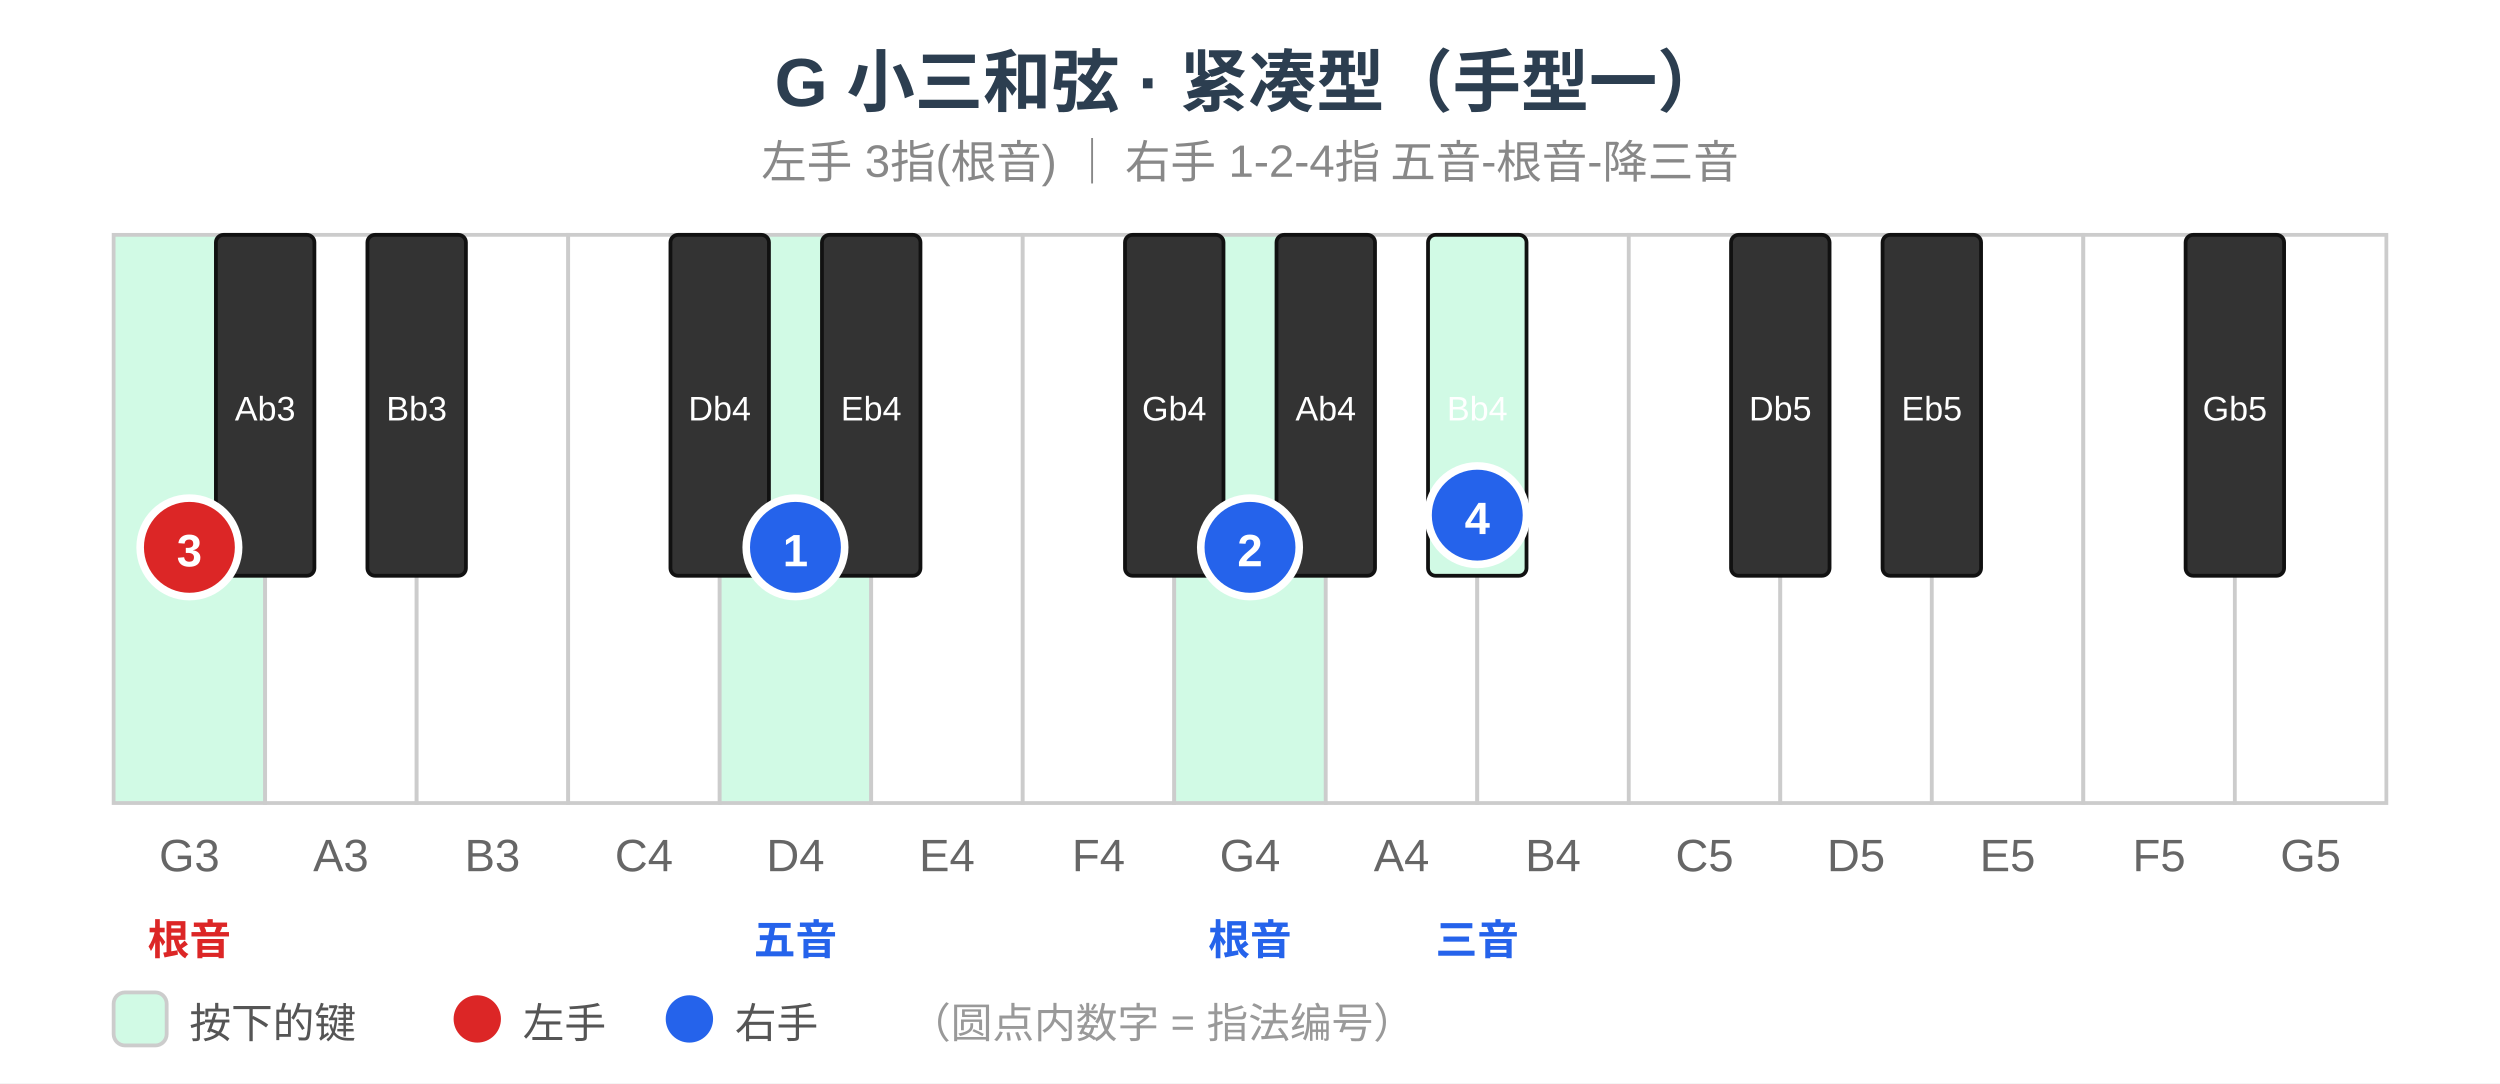
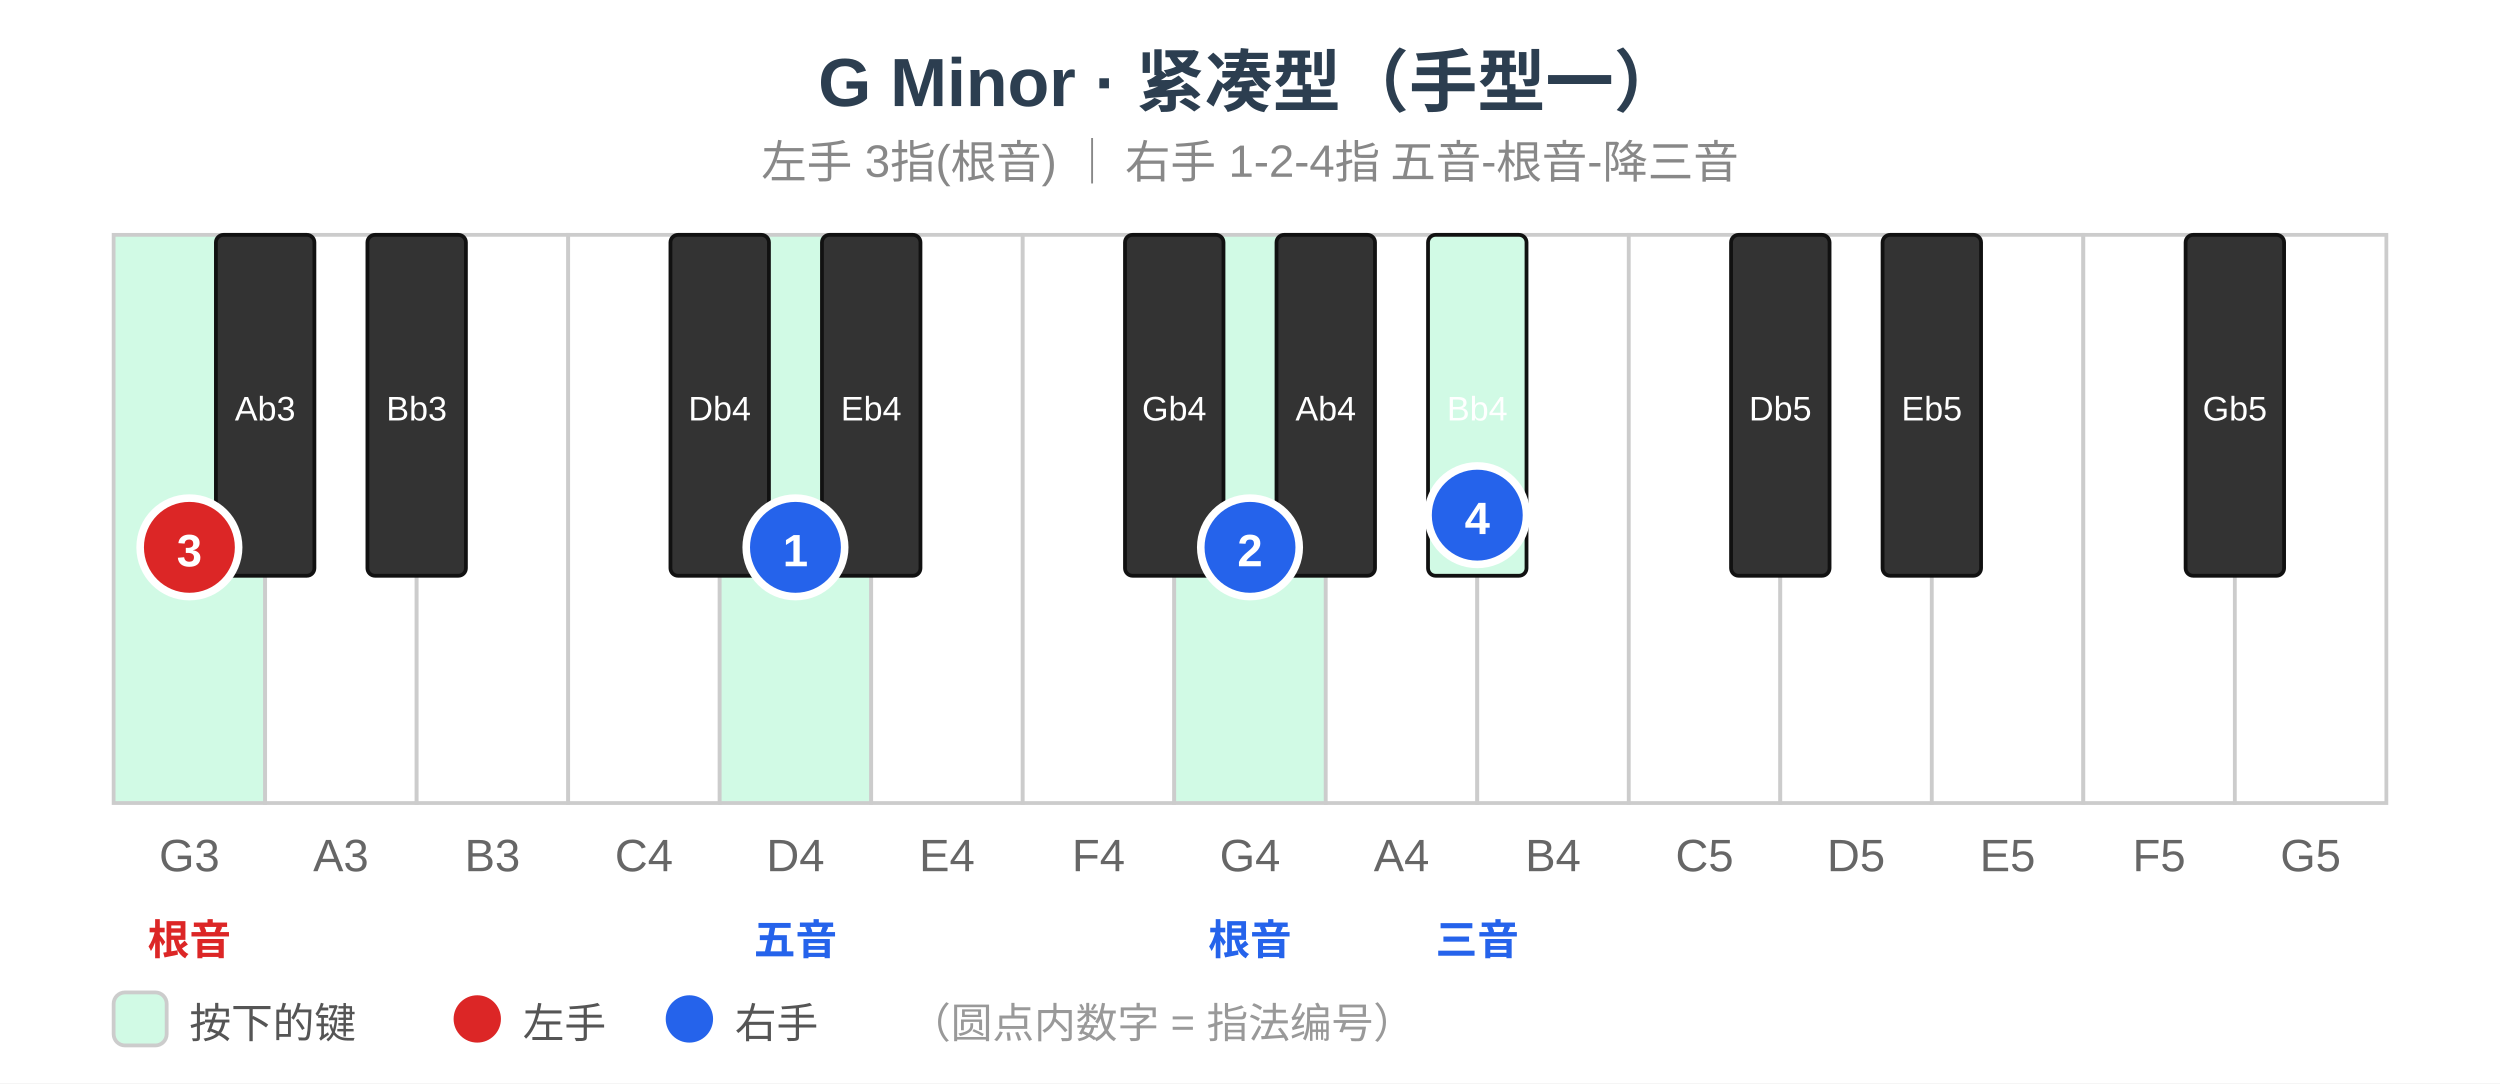
<svg xmlns="http://www.w3.org/2000/svg" viewBox="0 0 660 286" width="660" height="286">
  <rect width="660" height="286" fill="#ffffff" />
-   <text x="330.0" y="28" text-anchor="middle" font-family="Arial,sans-serif" font-size="18" font-weight="bold" fill="#2c3e50">G 小三和弦 · 紧凑型（手型一）</text>
+   <text x="330.0" y="28" text-anchor="middle" font-family="Arial,sans-serif" font-size="18" font-weight="bold" fill="#2c3e50">G Minor · 紧凑型（手型一）</text>
  <text x="330.0" y="47" text-anchor="middle" font-family="Arial,sans-serif" font-size="12" fill="#888">左手 3指(根音) ｜ 右手 1-2-4指 五音-根音-降三音</text>
  <rect x="30.0" y="62" width="40" height="150" fill="#d1fae5" stroke="#ccc" stroke-width="1" />
  <text x="50.0" y="230" text-anchor="middle" font-family="Arial,sans-serif" font-size="12" fill="#666">G3</text>
  <rect x="70.0" y="62" width="40" height="150" fill="white" stroke="#ccc" stroke-width="1" />
  <text x="90.0" y="230" text-anchor="middle" font-family="Arial,sans-serif" font-size="12" fill="#666">A3</text>
  <rect x="110.0" y="62" width="40" height="150" fill="white" stroke="#ccc" stroke-width="1" />
  <text x="130.0" y="230" text-anchor="middle" font-family="Arial,sans-serif" font-size="12" fill="#666">B3</text>
  <rect x="150.0" y="62" width="40" height="150" fill="white" stroke="#ccc" stroke-width="1" />
  <text x="170.0" y="230" text-anchor="middle" font-family="Arial,sans-serif" font-size="12" fill="#666">C4</text>
  <rect x="190.0" y="62" width="40" height="150" fill="#d1fae5" stroke="#ccc" stroke-width="1" />
  <text x="210.0" y="230" text-anchor="middle" font-family="Arial,sans-serif" font-size="12" fill="#666">D4</text>
  <rect x="230.0" y="62" width="40" height="150" fill="white" stroke="#ccc" stroke-width="1" />
  <text x="250.0" y="230" text-anchor="middle" font-family="Arial,sans-serif" font-size="12" fill="#666">E4</text>
  <rect x="270.0" y="62" width="40" height="150" fill="white" stroke="#ccc" stroke-width="1" />
  <text x="290.0" y="230" text-anchor="middle" font-family="Arial,sans-serif" font-size="12" fill="#666">F4</text>
  <rect x="310.0" y="62" width="40" height="150" fill="#d1fae5" stroke="#ccc" stroke-width="1" />
  <text x="330.0" y="230" text-anchor="middle" font-family="Arial,sans-serif" font-size="12" fill="#666">G4</text>
  <rect x="350.0" y="62" width="40" height="150" fill="white" stroke="#ccc" stroke-width="1" />
  <text x="370.0" y="230" text-anchor="middle" font-family="Arial,sans-serif" font-size="12" fill="#666">A4</text>
  <rect x="390.0" y="62" width="40" height="150" fill="white" stroke="#ccc" stroke-width="1" />
  <text x="410.0" y="230" text-anchor="middle" font-family="Arial,sans-serif" font-size="12" fill="#666">B4</text>
  <rect x="430.0" y="62" width="40" height="150" fill="white" stroke="#ccc" stroke-width="1" />
  <text x="450.0" y="230" text-anchor="middle" font-family="Arial,sans-serif" font-size="12" fill="#666">C5</text>
  <rect x="470.0" y="62" width="40" height="150" fill="white" stroke="#ccc" stroke-width="1" />
  <text x="490.0" y="230" text-anchor="middle" font-family="Arial,sans-serif" font-size="12" fill="#666">D5</text>
  <rect x="510.0" y="62" width="40" height="150" fill="white" stroke="#ccc" stroke-width="1" />
  <text x="530.0" y="230" text-anchor="middle" font-family="Arial,sans-serif" font-size="12" fill="#666">E5</text>
  <rect x="550.0" y="62" width="40" height="150" fill="white" stroke="#ccc" stroke-width="1" />
  <text x="570.0" y="230" text-anchor="middle" font-family="Arial,sans-serif" font-size="12" fill="#666">F5</text>
  <rect x="590.0" y="62" width="40" height="150" fill="white" stroke="#ccc" stroke-width="1" />
  <text x="610.0" y="230" text-anchor="middle" font-family="Arial,sans-serif" font-size="12" fill="#666">G5</text>
  <rect x="57.0" y="62" width="26" height="90" fill="#333" stroke="#111" stroke-width="1" rx="2" />
  <text x="70.0" y="111.0" text-anchor="middle" font-family="Arial,sans-serif" font-size="9" fill="#fff">Ab3</text>
  <rect x="97.0" y="62" width="26" height="90" fill="#333" stroke="#111" stroke-width="1" rx="2" />
  <text x="110.0" y="111.0" text-anchor="middle" font-family="Arial,sans-serif" font-size="9" fill="#fff">Bb3</text>
  <rect x="177.0" y="62" width="26" height="90" fill="#333" stroke="#111" stroke-width="1" rx="2" />
  <text x="190.0" y="111.0" text-anchor="middle" font-family="Arial,sans-serif" font-size="9" fill="#fff">Db4</text>
  <rect x="217.0" y="62" width="26" height="90" fill="#333" stroke="#111" stroke-width="1" rx="2" />
  <text x="230.0" y="111.0" text-anchor="middle" font-family="Arial,sans-serif" font-size="9" fill="#fff">Eb4</text>
  <rect x="297.0" y="62" width="26" height="90" fill="#333" stroke="#111" stroke-width="1" rx="2" />
  <text x="310.0" y="111.0" text-anchor="middle" font-family="Arial,sans-serif" font-size="9" fill="#fff">Gb4</text>
  <rect x="337.0" y="62" width="26" height="90" fill="#333" stroke="#111" stroke-width="1" rx="2" />
  <text x="350.0" y="111.0" text-anchor="middle" font-family="Arial,sans-serif" font-size="9" fill="#fff">Ab4</text>
  <rect x="377.0" y="62" width="26" height="90" fill="#d1fae5" stroke="#111" stroke-width="1" rx="2" />
  <text x="390.0" y="111.0" text-anchor="middle" font-family="Arial,sans-serif" font-size="9" fill="#fff">Bb4</text>
  <rect x="457.0" y="62" width="26" height="90" fill="#333" stroke="#111" stroke-width="1" rx="2" />
  <text x="470.0" y="111.0" text-anchor="middle" font-family="Arial,sans-serif" font-size="9" fill="#fff">Db5</text>
  <rect x="497.0" y="62" width="26" height="90" fill="#333" stroke="#111" stroke-width="1" rx="2" />
  <text x="510.0" y="111.0" text-anchor="middle" font-family="Arial,sans-serif" font-size="9" fill="#fff">Eb5</text>
  <rect x="577.0" y="62" width="26" height="90" fill="#333" stroke="#111" stroke-width="1" rx="2" />
  <text x="590.0" y="111.0" text-anchor="middle" font-family="Arial,sans-serif" font-size="9" fill="#fff">Gb5</text>
  <circle cx="50.0" cy="144.5" r="13" fill="#dc2626" stroke="white" stroke-width="2" />
  <text x="50.0" y="149.5" text-anchor="middle" font-family="Arial,sans-serif" font-size="12" font-weight="bold" fill="white">3</text>
  <text x="50.0" y="252" text-anchor="middle" font-family="Arial,sans-serif" font-size="11" font-weight="bold" fill="#dc2626">根音</text>
  <circle cx="210.0" cy="144.5" r="13" fill="#2563eb" stroke="white" stroke-width="2" />
  <text x="210.0" y="149.5" text-anchor="middle" font-family="Arial,sans-serif" font-size="12" font-weight="bold" fill="white">1</text>
  <text x="210.0" y="252" text-anchor="middle" font-family="Arial,sans-serif" font-size="11" font-weight="bold" fill="#2563eb">五音</text>
  <circle cx="330.0" cy="144.5" r="13" fill="#2563eb" stroke="white" stroke-width="2" />
  <text x="330.0" y="149.5" text-anchor="middle" font-family="Arial,sans-serif" font-size="12" font-weight="bold" fill="white">2</text>
  <text x="330.0" y="252" text-anchor="middle" font-family="Arial,sans-serif" font-size="11" font-weight="bold" fill="#2563eb">根音</text>
  <circle cx="390.0" cy="136.0" r="13" fill="#2563eb" stroke="white" stroke-width="2" />
  <text x="390.0" y="141.0" text-anchor="middle" font-family="Arial,sans-serif" font-size="12" font-weight="bold" fill="white">4</text>
  <text x="390.0" y="252" text-anchor="middle" font-family="Arial,sans-serif" font-size="11" font-weight="bold" fill="#2563eb">三音</text>
  <rect x="30.0" y="262" width="14" height="14" rx="3" fill="#d1fae5" stroke="#ccc" stroke-width="1" />
  <text x="50.0" y="274" font-family="Arial,sans-serif" font-size="11" fill="#555">按下的键</text>
  <circle cx="126.0" cy="269" r="7" fill="#dc2626" stroke="white" stroke-width="1.5" />
  <text x="138.0" y="274" font-family="Arial,sans-serif" font-size="11" fill="#555">左手</text>
  <circle cx="182.0" cy="269" r="7" fill="#2563eb" stroke="white" stroke-width="1.5" />
  <text x="194.0" y="274" font-family="Arial,sans-serif" font-size="11" fill="#555">右手</text>
  <text x="240.0" y="274" font-family="Arial,sans-serif" font-size="11" fill="#999">（圆点内数字 = 指法编号）</text>
</svg>
